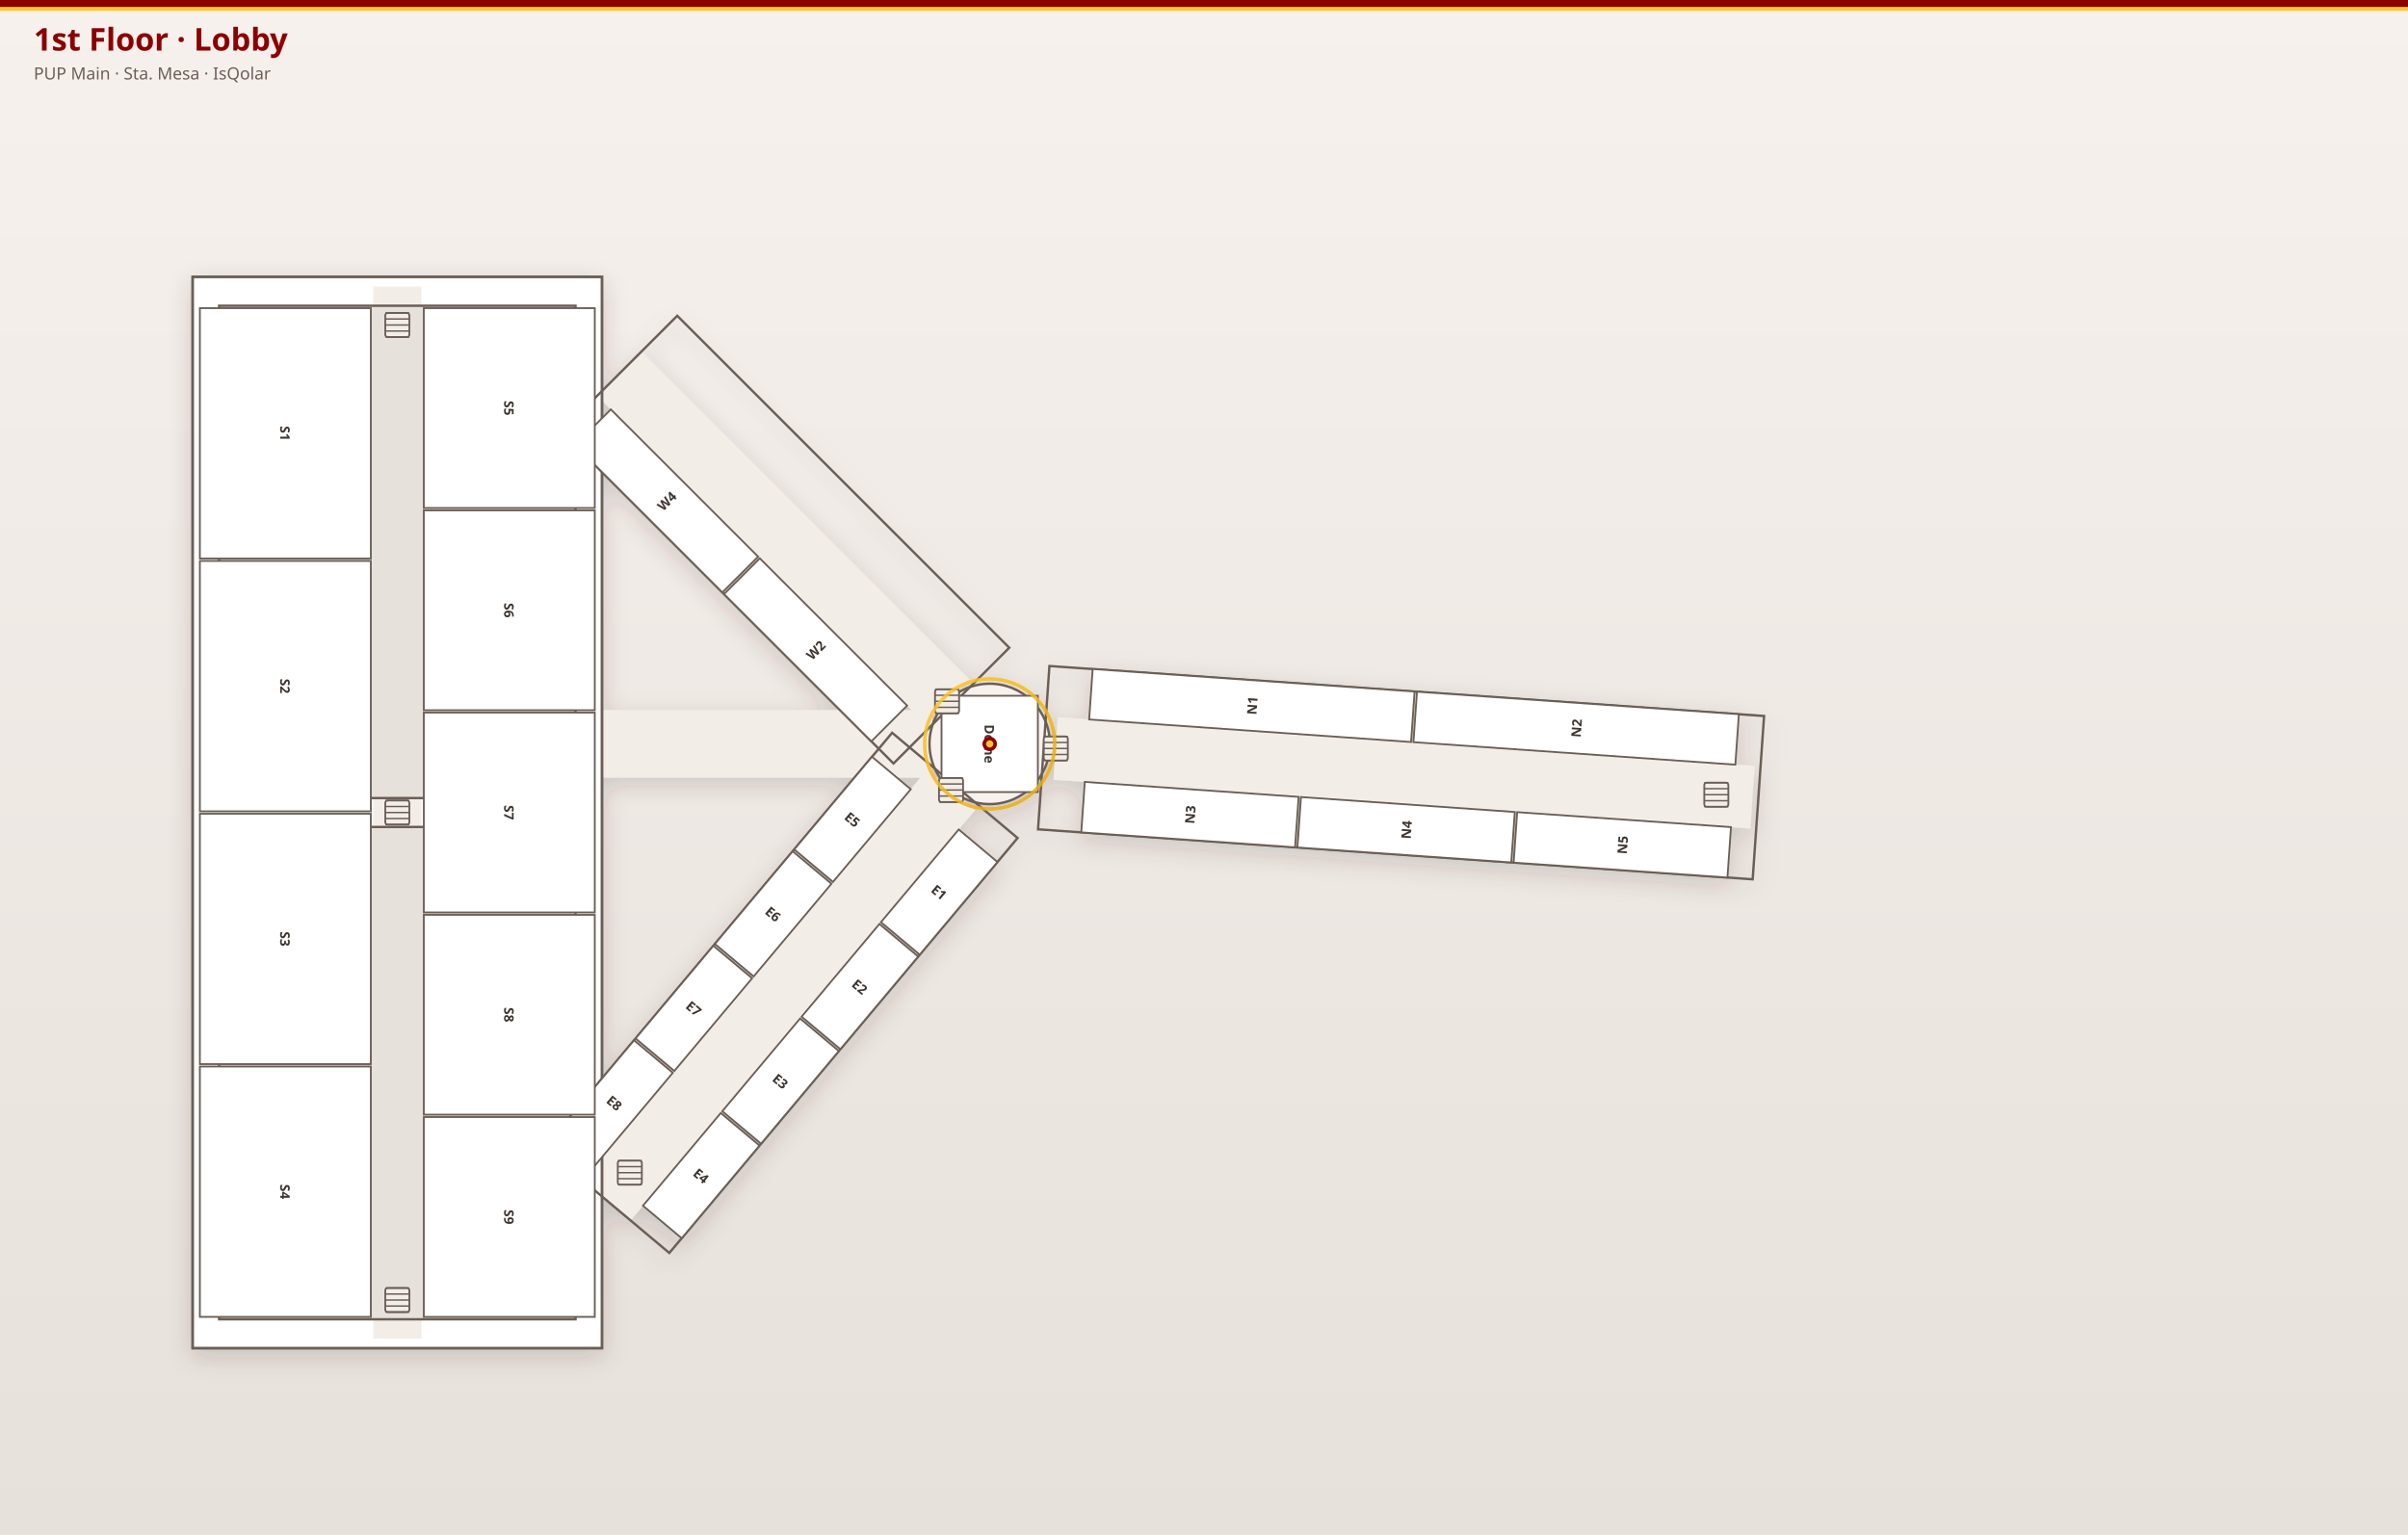
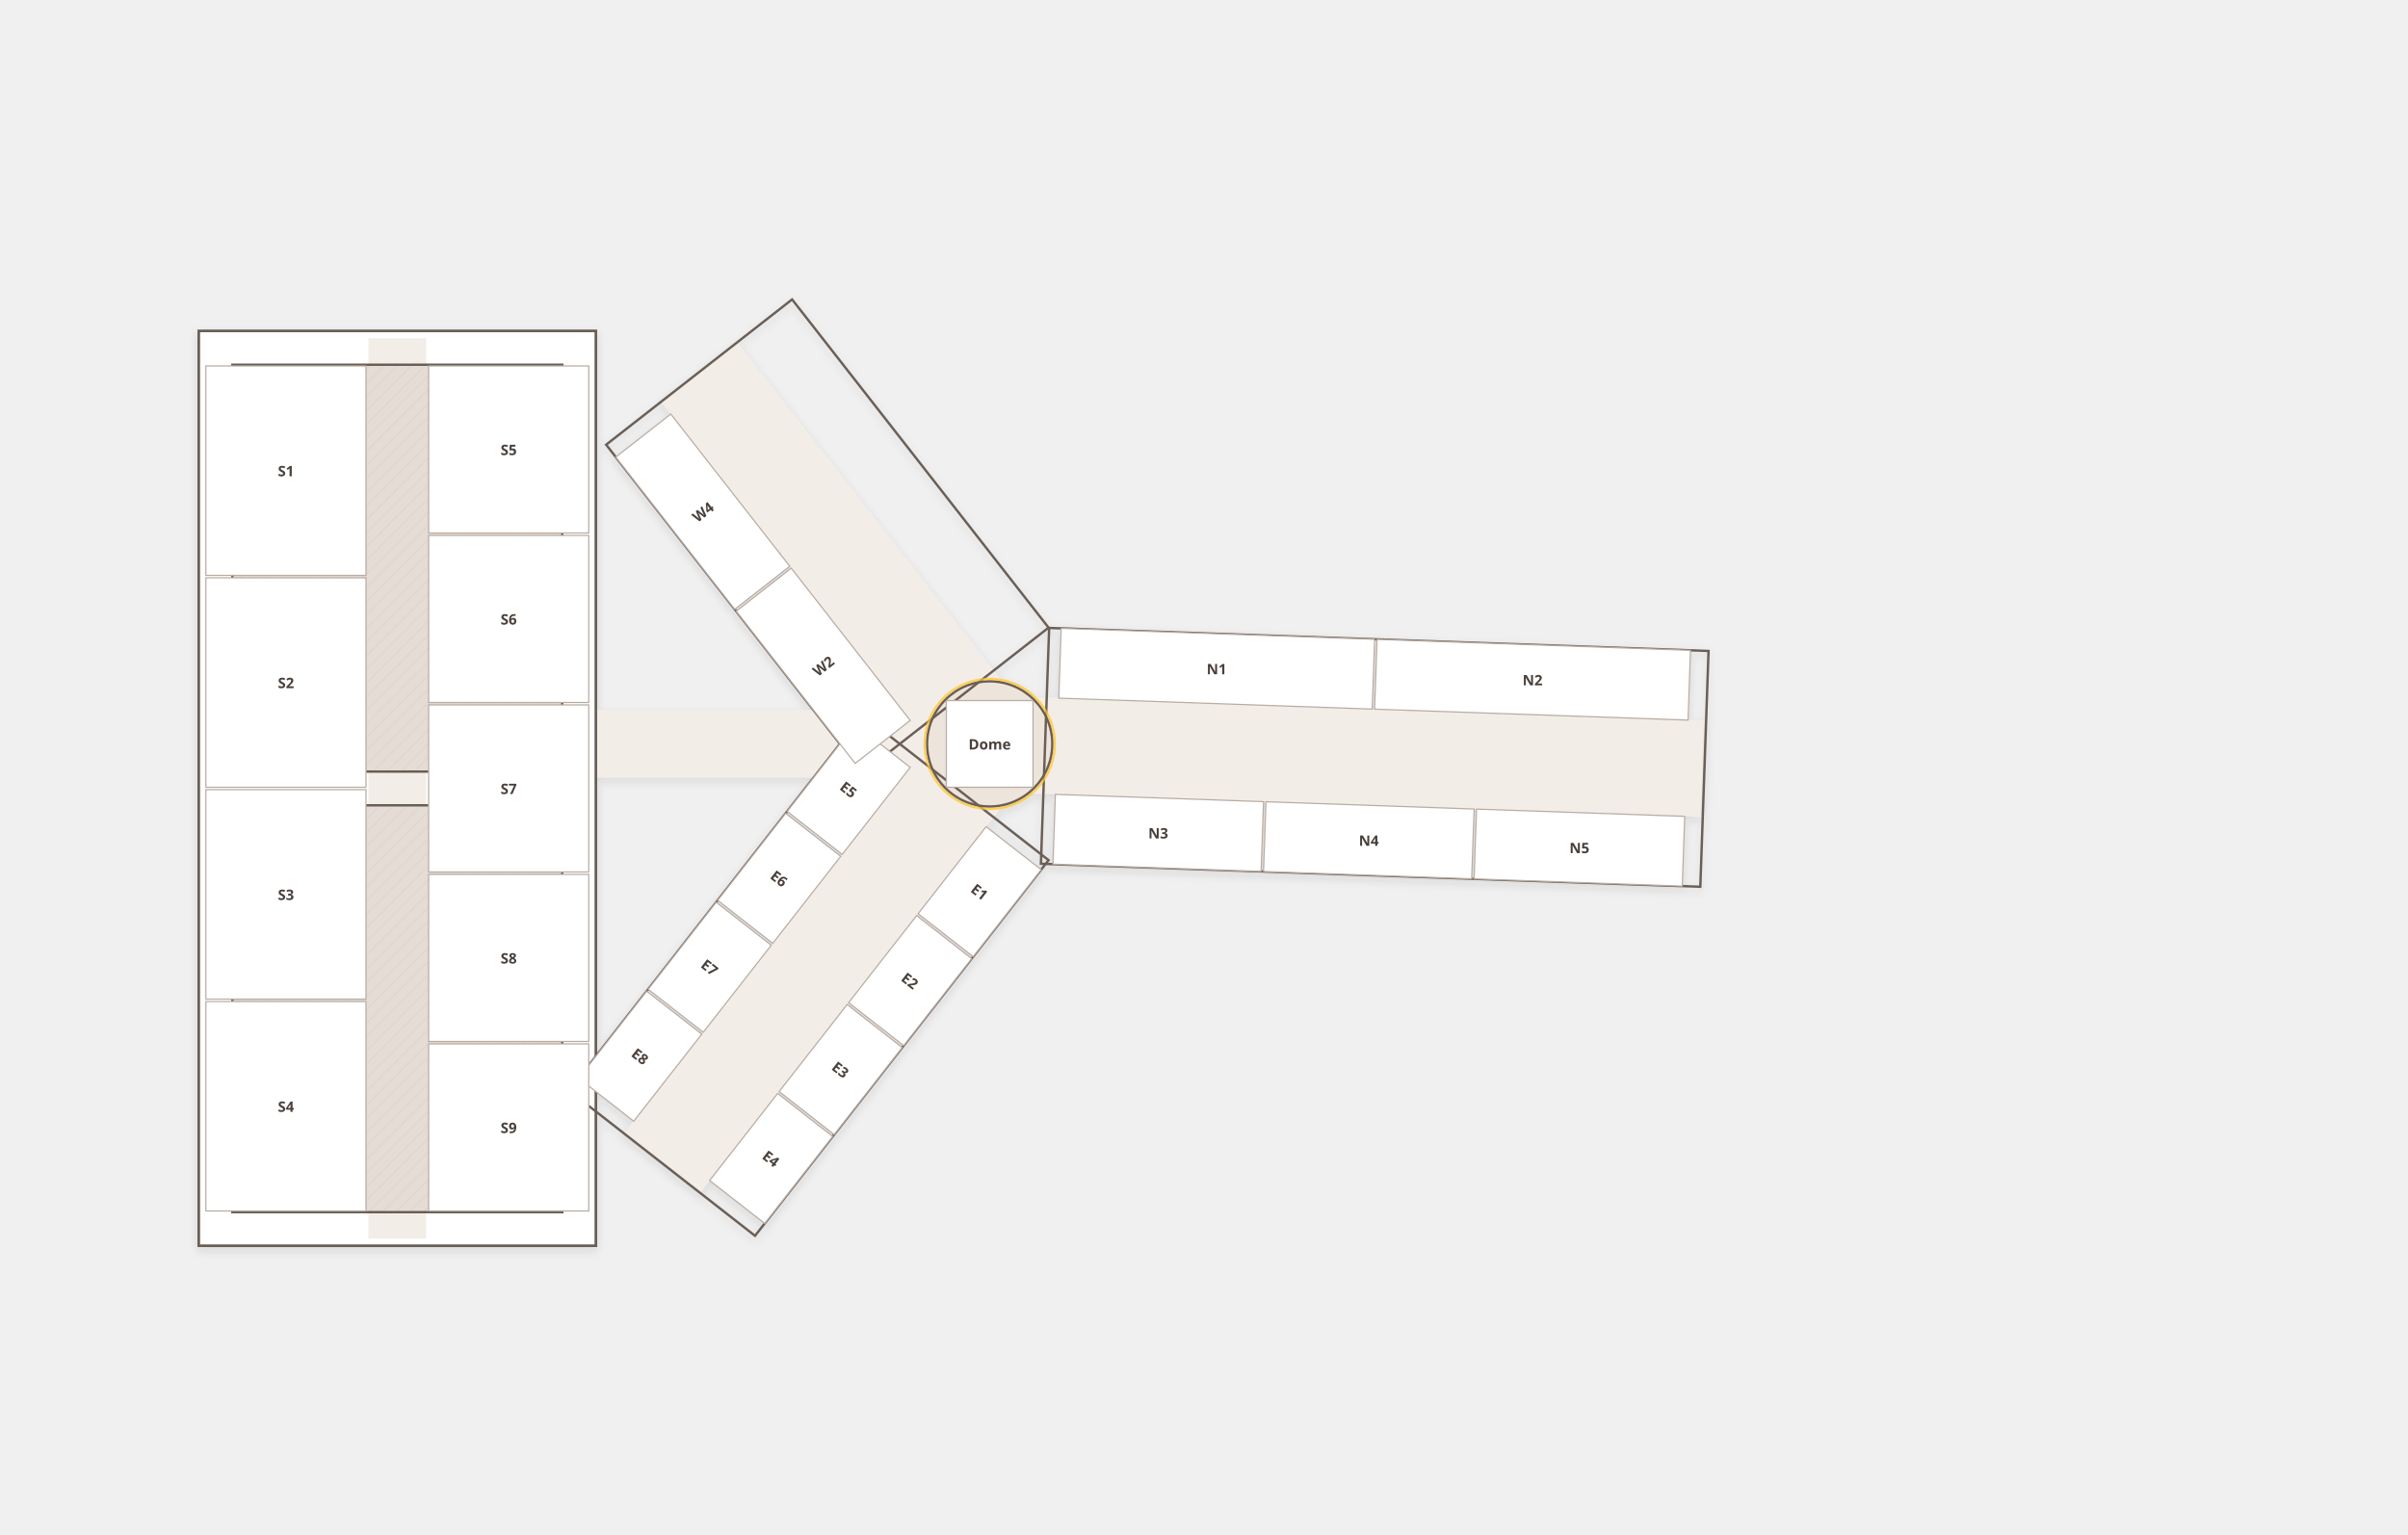
- <svg xmlns="http://www.w3.org/2000/svg" viewBox="0 0 2000 1275" width="2000" height="1275" data-floor="main-1f-lobby" data-poster="main-1f-lobby.jpg">
+ <svg xmlns="http://www.w3.org/2000/svg" viewBox="0 0 2000 1275" width="2000" height="1275" data-floor="main-1f-lobby">
  <defs>
-     <filter id="softShadow" x="-8%" y="-8%" width="116%" height="116%">
-       <feDropShadow dx="0" dy="6" stdDeviation="10" flood-color="#3D342F" flood-opacity="0.18" />
+     <pattern id="courtHatch" patternUnits="userSpaceOnUse" width="8" height="8" patternTransform="rotate(45)">
+       <rect width="8" height="8" fill="#E4DCD5" />
+       <line x1="0" y1="0" x2="0" y2="8" stroke="#6B5E57" stroke-width="1" stroke-opacity="0.08" />
+     </pattern>
+     <filter id="softShadow" x="-6%" y="-6%" width="112%" height="112%">
+       <feDropShadow dx="0" dy="3" stdDeviation="4" flood-color="#3D342F" flood-opacity="0.12" />
    </filter>
-     <linearGradient id="bgGrad" x1="0" y1="0" x2="0" y2="1">
-       <stop offset="0%" stop-color="#F7F1EE" />
-       <stop offset="100%" stop-color="#E7E1DB" />
-     </linearGradient>
-     <linearGradient id="goldRing" x1="0" y1="0" x2="1" y2="1">
-       <stop offset="0%" stop-color="#FFC72C" />
-       <stop offset="100%" stop-color="#E5A80E" />
-     </linearGradient>
  </defs>
-   <rect width="2000" height="1275" fill="url(#bgGrad)" />
-   <rect width="2000" height="6" fill="#8B0000" />
-   <rect y="6" width="2000" height="3" fill="#FFC72C" />
-   <text x="28" y="42" fill="#8B0000" font-family="system-ui,sans-serif" font-size="26" font-weight="800">1st Floor · Lobby</text>
-   <text x="28" y="66" fill="#6B5E57" font-family="system-ui,sans-serif" font-size="14">PUP Main · Sta. Mesa · IsQolar</text>
  <g class="plan" filter="url(#softShadow)">
-     <polygon fill="#F3EDE8" stroke="none" points="878.68,595.90 1457.27,636.36 1453.64,688.23 875.05,647.77" />
-     <polygon fill="#F3EDE8" stroke="none" points="809.78,673.01 523.74,1013.90 483.90,980.48 769.94,639.59" />
-     <polygon fill="#F3EDE8" stroke="none" points="768.26,601.03 496.02,328.79 532.79,292.02 805.03,564.26" />
-     <polygon fill="#F3EDE8" stroke="none" points="310.00,238.00 350.00,238.00 350.00,1112.00 310.00,1112.00" />
-     <polygon fill="#F3EDE8" stroke="none" points="500.00,590.00 774.00,590.00 774.00,646.00 500.00,646.00" />
-     <circle cx="822.0" cy="618.0" r="50" fill="#F7F1EE" stroke="#6B5E57" stroke-width="2.0" />
-     <polygon fill="#FFFFFF" stroke="#6B5E57" stroke-width="2.0" points="160.00,230.00 500.00,230.00 500.00,1120.00 160.00,1120.00" />
-     <polygon fill="#F3EDE8" stroke="none" points="310.00,238.00 350.00,238.00 350.00,1112.00 310.00,1112.00" />
-     <polygon fill="#E7E1DB" stroke="#6B5E57" stroke-width="2.0" points="182.00,254.00 478.00,254.00 478.00,663.00 182.00,663.00" />
-     <polygon fill="#E7E1DB" stroke="#6B5E57" stroke-width="2.0" points="182.00,687.00 478.00,687.00 478.00,1096.00 182.00,1096.00" />
-     <polygon fill="none" stroke="#6B5E57" stroke-width="2.0" points="871.63,553.30 1465.18,594.81 1455.70,730.48 862.15,688.97" />
-     <polygon fill="none" stroke="#6B5E57" stroke-width="2.0" points="845.17,696.18 555.91,1040.90 451.73,953.48 740.98,608.76" />
-     <polygon fill="none" stroke="#6B5E57" stroke-width="2.0" points="742.10,634.26 466.33,358.49 562.49,262.33 838.26,538.10" />
-     <polygon fill="none" stroke="#6B5E57" stroke-width="2.0" points="160.00,230.00 500.00,230.00 500.00,1120.00 160.00,1120.00" />
+     <polygon class="corridor" fill="#F3EDE8" stroke="none" points="823.40,578.02 1415.04,598.68 1412.24,678.64 820.60,657.98" />
+     <polygon class="corridor" fill="#F3EDE8" stroke="none" points="853.52,642.63 581.40,990.93 518.36,941.67 790.48,593.37" />
+     <polygon class="corridor" fill="#F3EDE8" stroke="none" points="790.48,642.63 549.14,333.73 612.18,284.47 853.52,593.37" />
+     <polygon class="corridor" fill="#F3EDE8" stroke="none" points="306.00,281.00 354.00,281.00 354.00,1029.00 306.00,1029.00" />
+     <polygon class="corridor" fill="#F3EDE8" stroke="none" points="493.00,590.00 772.00,590.00 772.00,646.00 493.00,646.00" />
+     <circle class="dome" cx="822.0" cy="618.0" r="52" fill="#EDE4DC" stroke="#6B5E57" stroke-width="2.0" />
+     <polygon fill="#FFFFFF" stroke="#6B5E57" stroke-width="2.0" points="165.00,275.00 495.00,275.00 495.00,1035.00 165.00,1035.00" />
+     <polygon class="corridor" fill="#F3EDE8" stroke="none" points="306.00,281.00 354.00,281.00 354.00,1029.00 306.00,1029.00" />
+     <polygon fill="url(#courtHatch)" stroke="#6B5E57" stroke-width="2.0" points="193.00,303.00 467.00,303.00 467.00,641.00 193.00,641.00" />
+     <polygon fill="url(#courtHatch)" stroke="#6B5E57" stroke-width="2.0" points="193.00,669.00 467.00,669.00 467.00,1007.00 193.00,1007.00" />
+     <polygon fill="none" stroke="#6B5E57" stroke-width="2.0" points="871.39,521.67 1419.06,540.79 1412.22,736.67 864.55,717.55" />
+     <polygon fill="none" stroke="#6B5E57" stroke-width="2.0" points="870.90,714.58 627.10,1026.64 472.65,905.97 716.45,593.91" />
+     <polygon fill="none" stroke="#6B5E57" stroke-width="2.0" points="716.45,642.09 503.44,369.43 657.89,248.76 870.90,521.42" />
+     <polygon fill="none" stroke="#6B5E57" stroke-width="2.0" points="165.00,275.00 495.00,275.00 495.00,1035.00 165.00,1035.00" />
    <g class="rooms">
-       <polygon class="room" data-room="main-1f-lobby-free-pup-office-e1" fill="#FFFFFF" stroke="#6B5E57" stroke-width="1.5" points="828.45,716.10 763.85,793.09 731.68,766.09 796.28,689.10" />
-       <polygon class="room" data-room="main-1f-lobby-hrd-records-office-e2" fill="#FFFFFF" stroke="#6B5E57" stroke-width="1.5" points="762.57,794.62 697.97,871.61 665.79,844.61 730.39,767.62" />
-       <polygon class="room" data-room="main-1f-lobby-department-of-military-science-and-tactics-office-e3" fill="#FFFFFF" stroke="#6B5E57" stroke-width="1.5" points="696.68,873.14 632.08,950.13 599.91,923.13 664.51,846.14" />
-       <polygon class="room" data-room="main-1f-lobby-corps-of-cadets-headquarters-e4" fill="#FFFFFF" stroke="#6B5E57" stroke-width="1.5" points="630.80,951.66 566.20,1028.64 534.02,1001.65 598.62,924.66" />
-       <polygon class="room" data-room="main-1f-lobby-medical-clinic-services-e5" fill="#FFFFFF" stroke="#6B5E57" stroke-width="1.5" points="756.44,655.68 691.84,732.66 659.67,705.67 724.27,628.68" />
-       <polygon class="room" data-room="main-1f-lobby-dental-clinic-services-e6" fill="#FFFFFF" stroke="#6B5E57" stroke-width="1.5" points="690.56,734.20 625.96,811.18 593.79,784.19 658.39,707.20" />
-       <polygon class="room" data-room="main-1f-lobby-office-of-the-director-medical-health-services-e7" fill="#FFFFFF" stroke="#6B5E57" stroke-width="1.5" points="624.67,812.72 560.07,889.70 527.90,862.71 592.50,785.72" />
-       <polygon class="room" data-room="main-1f-lobby-office-of-the-director-public-affairs-office-e8" fill="#FFFFFF" stroke="#6B5E57" stroke-width="1.5" points="558.79,891.24 494.19,968.22 462.01,941.23 526.61,864.24" />
-       <polygon class="room" data-room="main-1f-lobby-procurement-office-n1" fill="#FFFFFF" stroke="#6B5E57" stroke-width="1.5" points="907.55,555.82 1174.89,574.51 1171.96,616.41 904.62,597.71" />
-       <polygon class="room" data-room="main-1f-lobby-central-records-office-n2" fill="#FFFFFF" stroke="#6B5E57" stroke-width="1.5" points="1176.89,574.65 1444.24,593.34 1441.31,635.24 1173.96,616.55" />
-       <polygon class="room" data-room="main-1f-lobby-commission-on-audit-office-n3" fill="#FFFFFF" stroke="#6B5E57" stroke-width="1.5" points="900.99,649.59 1078.56,662.00 1075.63,703.90 898.06,691.48" />
-       <polygon class="room" data-room="main-1f-lobby-campus-ministry-office-n4" fill="#FFFFFF" stroke="#6B5E57" stroke-width="1.5" points="1080.55,662.14 1258.12,674.56 1255.19,716.46 1077.62,704.04" />
-       <polygon class="room" data-room="main-1f-lobby-security-office-n5" fill="#FFFFFF" stroke="#6B5E57" stroke-width="1.5" points="1260.11,674.70 1437.68,687.12 1434.75,729.01 1257.18,716.60" />
-       <polygon class="room" data-room="main-1f-lobby-admission-and-registration-office-w2" fill="#FFFFFF" stroke="#6B5E57" stroke-width="1.5" points="723.71,615.88 601.38,493.55 631.08,463.85 753.41,586.18" />
-       <polygon class="room" data-room="main-1f-lobby-office-for-scholarship-and-financial-assistance-w4" fill="#FFFFFF" stroke="#6B5E57" stroke-width="1.5" points="599.97,492.13 477.64,369.81 507.34,340.11 629.67,462.44" />
-       <polygon class="room" data-room="main-1f-lobby-office-of-the-university-registrar-s1" fill="#FFFFFF" stroke="#6B5E57" stroke-width="1.5" points="166.00,256.00 308.00,256.00 308.00,464.00 166.00,464.00" />
-       <polygon class="room" data-room="main-1f-lobby-students-records-office-s2" fill="#FFFFFF" stroke="#6B5E57" stroke-width="1.5" points="166.00,466.00 308.00,466.00 308.00,674.00 166.00,674.00" />
-       <polygon class="room" data-room="main-1f-lobby-human-resource-management-division-s3" fill="#FFFFFF" stroke="#6B5E57" stroke-width="1.5" points="166.00,676.00 308.00,676.00 308.00,884.00 166.00,884.00" />
-       <polygon class="room" data-room="main-1f-lobby-budget-services-s4" fill="#FFFFFF" stroke="#6B5E57" stroke-width="1.5" points="166.00,886.00 308.00,886.00 308.00,1094.00 166.00,1094.00" />
-       <polygon class="room" data-room="main-1f-lobby-property-extension-office-s5" fill="#FFFFFF" stroke="#6B5E57" stroke-width="1.5" points="352.00,256.00 494.00,256.00 494.00,422.00 352.00,422.00" />
-       <polygon class="room" data-room="main-1f-lobby-cashier-s6" fill="#FFFFFF" stroke="#6B5E57" stroke-width="1.5" points="352.00,424.00 494.00,424.00 494.00,590.00 352.00,590.00" />
-       <polygon class="room" data-room="main-1f-lobby-accounting-office-s7" fill="#FFFFFF" stroke="#6B5E57" stroke-width="1.5" points="352.00,592.00 494.00,592.00 494.00,758.00 352.00,758.00" />
-       <polygon class="room" data-room="main-1f-lobby-accounting-division-students-services-section-s8" fill="#FFFFFF" stroke="#6B5E57" stroke-width="1.5" points="352.00,760.00 494.00,760.00 494.00,926.00 352.00,926.00" />
-       <polygon class="room" data-room="main-1f-lobby-payroll-section-s9" fill="#FFFFFF" stroke="#6B5E57" stroke-width="1.5" points="352.00,928.00 494.00,928.00 494.00,1094.00 352.00,1094.00" />
-       <polygon class="room" data-room="main-1f-lobby-university-consumers-cooperative-dome" fill="#FFFFFF" stroke="#6B5E57" stroke-width="1.5" points="782.00,578.00 862.00,578.00 862.00,658.00 782.00,658.00" />
+       <polygon class="room" data-room="main-1f-lobby-free-pup-office-e1" fill="#FFFFFF" stroke="#B8ACA3" stroke-width="1.0" stroke-linejoin="miter" points="864.75,722.46 808.26,794.76 762.56,759.06 819.04,686.76" />
+       <polygon class="room" data-room="main-1f-lobby-hrd-records-office-e2" fill="#FFFFFF" stroke="#B8ACA3" stroke-width="1.0" stroke-linejoin="miter" points="807.03,796.34 750.54,868.64 704.84,832.93 761.33,760.63" />
+       <polygon class="room" data-room="main-1f-lobby-department-of-military-science-and-tactics-office-e3" fill="#FFFFFF" stroke="#B8ACA3" stroke-width="1.0" stroke-linejoin="miter" points="749.31,870.22 692.82,942.52 647.12,906.81 703.61,834.51" />
+       <polygon class="room" data-room="main-1f-lobby-corps-of-cadets-headquarters-e4" fill="#FFFFFF" stroke="#B8ACA3" stroke-width="1.0" stroke-linejoin="miter" points="691.59,944.09 635.11,1016.39 589.40,980.68 645.89,908.38" />
+       <polygon class="room" data-room="main-1f-lobby-medical-clinic-services-e5" fill="#FFFFFF" stroke="#B8ACA3" stroke-width="1.0" stroke-linejoin="miter" points="756.00,637.50 699.52,709.80 653.81,674.09 710.30,601.79" />
+       <polygon class="room" data-room="main-1f-lobby-dental-clinic-services-e6" fill="#FFFFFF" stroke="#B8ACA3" stroke-width="1.0" stroke-linejoin="miter" points="698.28,711.38 641.80,783.68 596.09,747.97 652.58,675.67" />
+       <polygon class="room" data-room="main-1f-lobby-office-of-the-director-medical-health-services-e7" fill="#FFFFFF" stroke="#B8ACA3" stroke-width="1.0" stroke-linejoin="miter" points="640.57,785.25 584.08,857.55 538.37,821.85 594.86,749.55" />
+       <polygon class="room" data-room="main-1f-lobby-office-of-the-director-public-affairs-office-e8" fill="#FFFFFF" stroke="#B8ACA3" stroke-width="1.0" stroke-linejoin="miter" points="582.85,859.13 526.36,931.43 480.66,895.72 537.14,823.42" />
+       <polygon class="room" data-room="main-1f-lobby-procurement-office-n1" fill="#FFFFFF" stroke="#B8ACA3" stroke-width="1.0" stroke-linejoin="miter" points="881.39,522.01 1141.73,531.11 1139.70,589.07 879.36,579.98" />
+       <polygon class="room" data-room="main-1f-lobby-central-records-office-n2" fill="#FFFFFF" stroke="#B8ACA3" stroke-width="1.0" stroke-linejoin="miter" points="1143.73,531.18 1404.07,540.27 1402.04,598.23 1141.70,589.14" />
+       <polygon class="room" data-room="main-1f-lobby-commission-on-audit-office-n3" fill="#FFFFFF" stroke="#B8ACA3" stroke-width="1.0" stroke-linejoin="miter" points="876.57,659.93 1049.46,665.97 1047.44,723.93 874.55,717.89" />
+       <polygon class="room" data-room="main-1f-lobby-campus-ministry-office-n4" fill="#FFFFFF" stroke="#B8ACA3" stroke-width="1.0" stroke-linejoin="miter" points="1051.46,666.04 1224.36,672.08 1222.33,730.04 1049.44,724.00" />
+       <polygon class="room" data-room="main-1f-lobby-security-office-n5" fill="#FFFFFF" stroke="#B8ACA3" stroke-width="1.0" stroke-linejoin="miter" points="1226.36,672.14 1399.25,678.18 1397.23,736.15 1224.33,730.11" />
+       <polygon class="room" data-room="main-1f-lobby-admission-and-registration-office-w2" fill="#FFFFFF" stroke="#B8ACA3" stroke-width="1.0" stroke-linejoin="miter" points="710.30,634.21 611.48,507.73 657.19,472.02 756.00,598.50" />
+       <polygon class="room" data-room="main-1f-lobby-office-for-scholarship-and-financial-assistance-w4" fill="#FFFFFF" stroke="#B8ACA3" stroke-width="1.0" stroke-linejoin="miter" points="610.25,506.15 511.44,379.68 557.14,343.97 655.96,470.45" />
+       <polygon class="room" data-room="main-1f-lobby-office-of-the-university-registrar-s1" fill="#FFFFFF" stroke="#B8ACA3" stroke-width="1.0" stroke-linejoin="miter" points="171.00,304.00 304.00,304.00 304.00,478.00 171.00,478.00" />
+       <polygon class="room" data-room="main-1f-lobby-students-records-office-s2" fill="#FFFFFF" stroke="#B8ACA3" stroke-width="1.0" stroke-linejoin="miter" points="171.00,480.00 304.00,480.00 304.00,654.00 171.00,654.00" />
+       <polygon class="room" data-room="main-1f-lobby-human-resource-management-division-s3" fill="#FFFFFF" stroke="#B8ACA3" stroke-width="1.0" stroke-linejoin="miter" points="171.00,656.00 304.00,656.00 304.00,830.00 171.00,830.00" />
+       <polygon class="room" data-room="main-1f-lobby-budget-services-s4" fill="#FFFFFF" stroke="#B8ACA3" stroke-width="1.0" stroke-linejoin="miter" points="171.00,832.00 304.00,832.00 304.00,1006.00 171.00,1006.00" />
+       <polygon class="room" data-room="main-1f-lobby-property-extension-office-s5" fill="#FFFFFF" stroke="#B8ACA3" stroke-width="1.0" stroke-linejoin="miter" points="356.00,304.00 489.00,304.00 489.00,442.80 356.00,442.80" />
+       <polygon class="room" data-room="main-1f-lobby-cashier-s6" fill="#FFFFFF" stroke="#B8ACA3" stroke-width="1.0" stroke-linejoin="miter" points="356.00,444.80 489.00,444.80 489.00,583.60 356.00,583.60" />
+       <polygon class="room" data-room="main-1f-lobby-accounting-office-s7" fill="#FFFFFF" stroke="#B8ACA3" stroke-width="1.0" stroke-linejoin="miter" points="356.00,585.60 489.00,585.60 489.00,724.40 356.00,724.40" />
+       <polygon class="room" data-room="main-1f-lobby-accounting-division-students-services-section-s8" fill="#FFFFFF" stroke="#B8ACA3" stroke-width="1.0" stroke-linejoin="miter" points="356.00,726.40 489.00,726.40 489.00,865.20 356.00,865.20" />
+       <polygon class="room" data-room="main-1f-lobby-payroll-section-s9" fill="#FFFFFF" stroke="#B8ACA3" stroke-width="1.0" stroke-linejoin="miter" points="356.00,867.20 489.00,867.20 489.00,1006.00 356.00,1006.00" />
+       <polygon class="room" data-room="main-1f-lobby-university-consumers-cooperative-dome" fill="#FFFFFF" stroke="#B8ACA3" stroke-width="1.0" stroke-linejoin="miter" points="786.00,582.00 858.00,582.00 858.00,654.00 786.00,654.00" />
    </g>
    <g class="room-nums">
-       <text x="780.1" y="741.1" transform="rotate(40.0 780.1 741.1)" fill="#3D342F" font-family="system-ui,sans-serif" font-size="11" font-weight="600" text-anchor="middle" dominant-baseline="central">E1</text>
-       <text x="714.2" y="819.6" transform="rotate(40.0 714.2 819.6)" fill="#3D342F" font-family="system-ui,sans-serif" font-size="11" font-weight="600" text-anchor="middle" dominant-baseline="central">E2</text>
-       <text x="648.3" y="898.1" transform="rotate(40.0 648.3 898.1)" fill="#3D342F" font-family="system-ui,sans-serif" font-size="11" font-weight="600" text-anchor="middle" dominant-baseline="central">E3</text>
-       <text x="582.4" y="976.7" transform="rotate(40.0 582.4 976.7)" fill="#3D342F" font-family="system-ui,sans-serif" font-size="11" font-weight="600" text-anchor="middle" dominant-baseline="central">E4</text>
-       <text x="708.1" y="680.7" transform="rotate(40.0 708.1 680.7)" fill="#3D342F" font-family="system-ui,sans-serif" font-size="11" font-weight="600" text-anchor="middle" dominant-baseline="central">E5</text>
-       <text x="642.2" y="759.2" transform="rotate(40.0 642.2 759.2)" fill="#3D342F" font-family="system-ui,sans-serif" font-size="11" font-weight="600" text-anchor="middle" dominant-baseline="central">E6</text>
-       <text x="576.3" y="837.7" transform="rotate(40.0 576.3 837.7)" fill="#3D342F" font-family="system-ui,sans-serif" font-size="11" font-weight="600" text-anchor="middle" dominant-baseline="central">E7</text>
-       <text x="510.4" y="916.2" transform="rotate(40.0 510.4 916.2)" fill="#3D342F" font-family="system-ui,sans-serif" font-size="11" font-weight="600" text-anchor="middle" dominant-baseline="central">E8</text>
-       <text x="1039.8" y="586.1" transform="rotate(-86.0 1039.8 586.1)" fill="#3D342F" font-family="system-ui,sans-serif" font-size="11" font-weight="600" text-anchor="middle" dominant-baseline="central">N1</text>
-       <text x="1309.1" y="604.9" transform="rotate(-86.0 1309.1 604.9)" fill="#3D342F" font-family="system-ui,sans-serif" font-size="11" font-weight="600" text-anchor="middle" dominant-baseline="central">N2</text>
-       <text x="988.3" y="676.7" transform="rotate(-86.0 988.3 676.7)" fill="#3D342F" font-family="system-ui,sans-serif" font-size="11" font-weight="600" text-anchor="middle" dominant-baseline="central">N3</text>
-       <text x="1167.9" y="689.3" transform="rotate(-86.0 1167.9 689.3)" fill="#3D342F" font-family="system-ui,sans-serif" font-size="11" font-weight="600" text-anchor="middle" dominant-baseline="central">N4</text>
-       <text x="1347.4" y="701.9" transform="rotate(-86.0 1347.4 701.9)" fill="#3D342F" font-family="system-ui,sans-serif" font-size="11" font-weight="600" text-anchor="middle" dominant-baseline="central">N5</text>
-       <text x="677.4" y="539.9" transform="rotate(-45.0 677.4 539.9)" fill="#3D342F" font-family="system-ui,sans-serif" font-size="11" font-weight="600" text-anchor="middle" dominant-baseline="central">W2</text>
-       <text x="553.7" y="416.1" transform="rotate(-45.0 553.7 416.1)" fill="#3D342F" font-family="system-ui,sans-serif" font-size="11" font-weight="600" text-anchor="middle" dominant-baseline="central">W4</text>
-       <text x="237.0" y="360.0" transform="rotate(90.0 237.0 360.0)" fill="#3D342F" font-family="system-ui,sans-serif" font-size="11" font-weight="600" text-anchor="middle" dominant-baseline="central">S1</text>
-       <text x="237.0" y="570.0" transform="rotate(90.0 237.0 570.0)" fill="#3D342F" font-family="system-ui,sans-serif" font-size="11" font-weight="600" text-anchor="middle" dominant-baseline="central">S2</text>
-       <text x="237.0" y="780.0" transform="rotate(90.0 237.0 780.0)" fill="#3D342F" font-family="system-ui,sans-serif" font-size="11" font-weight="600" text-anchor="middle" dominant-baseline="central">S3</text>
-       <text x="237.0" y="990.0" transform="rotate(90.0 237.0 990.0)" fill="#3D342F" font-family="system-ui,sans-serif" font-size="11" font-weight="600" text-anchor="middle" dominant-baseline="central">S4</text>
-       <text x="423.0" y="339.0" transform="rotate(90.0 423.0 339.0)" fill="#3D342F" font-family="system-ui,sans-serif" font-size="11" font-weight="600" text-anchor="middle" dominant-baseline="central">S5</text>
-       <text x="423.0" y="507.0" transform="rotate(90.0 423.0 507.0)" fill="#3D342F" font-family="system-ui,sans-serif" font-size="11" font-weight="600" text-anchor="middle" dominant-baseline="central">S6</text>
-       <text x="423.0" y="675.0" transform="rotate(90.0 423.0 675.0)" fill="#3D342F" font-family="system-ui,sans-serif" font-size="11" font-weight="600" text-anchor="middle" dominant-baseline="central">S7</text>
-       <text x="423.0" y="843.0" transform="rotate(90.0 423.0 843.0)" fill="#3D342F" font-family="system-ui,sans-serif" font-size="11" font-weight="600" text-anchor="middle" dominant-baseline="central">S8</text>
-       <text x="423.0" y="1011.0" transform="rotate(90.0 423.0 1011.0)" fill="#3D342F" font-family="system-ui,sans-serif" font-size="11" font-weight="600" text-anchor="middle" dominant-baseline="central">S9</text>
-       <text x="822.0" y="618.0" transform="rotate(90.0 822.0 618.0)" fill="#3D342F" font-family="system-ui,sans-serif" font-size="11" font-weight="600" text-anchor="middle" dominant-baseline="central">Dome</text>
+       <text x="813.7" y="740.8" transform="rotate(38.0 813.7 740.8)" fill="#4A403A" font-family="system-ui,sans-serif" font-size="12" font-weight="600" text-anchor="middle" dominant-baseline="central">E1</text>
+       <text x="755.9" y="814.6" transform="rotate(38.0 755.9 814.6)" fill="#4A403A" font-family="system-ui,sans-serif" font-size="12" font-weight="600" text-anchor="middle" dominant-baseline="central">E2</text>
+       <text x="698.2" y="888.5" transform="rotate(38.0 698.2 888.5)" fill="#4A403A" font-family="system-ui,sans-serif" font-size="12" font-weight="600" text-anchor="middle" dominant-baseline="central">E3</text>
+       <text x="640.5" y="962.4" transform="rotate(38.0 640.5 962.4)" fill="#4A403A" font-family="system-ui,sans-serif" font-size="12" font-weight="600" text-anchor="middle" dominant-baseline="central">E4</text>
+       <text x="704.9" y="655.8" transform="rotate(38.0 704.9 655.8)" fill="#4A403A" font-family="system-ui,sans-serif" font-size="12" font-weight="600" text-anchor="middle" dominant-baseline="central">E5</text>
+       <text x="647.2" y="729.7" transform="rotate(38.0 647.2 729.7)" fill="#4A403A" font-family="system-ui,sans-serif" font-size="12" font-weight="600" text-anchor="middle" dominant-baseline="central">E6</text>
+       <text x="589.5" y="803.5" transform="rotate(38.0 589.5 803.5)" fill="#4A403A" font-family="system-ui,sans-serif" font-size="12" font-weight="600" text-anchor="middle" dominant-baseline="central">E7</text>
+       <text x="531.8" y="877.4" transform="rotate(38.0 531.8 877.4)" fill="#4A403A" font-family="system-ui,sans-serif" font-size="12" font-weight="600" text-anchor="middle" dominant-baseline="central">E8</text>
+       <text x="1010.5" y="555.5" transform="rotate(0.0 1010.5 555.5)" fill="#4A403A" font-family="system-ui,sans-serif" font-size="12" font-weight="600" text-anchor="middle" dominant-baseline="central">N1</text>
+       <text x="1272.9" y="564.7" transform="rotate(0.0 1272.9 564.7)" fill="#4A403A" font-family="system-ui,sans-serif" font-size="12" font-weight="600" text-anchor="middle" dominant-baseline="central">N2</text>
+       <text x="962.0" y="691.9" transform="rotate(0.0 962.0 691.9)" fill="#4A403A" font-family="system-ui,sans-serif" font-size="12" font-weight="600" text-anchor="middle" dominant-baseline="central">N3</text>
+       <text x="1136.9" y="698.0" transform="rotate(0.0 1136.9 698.0)" fill="#4A403A" font-family="system-ui,sans-serif" font-size="12" font-weight="600" text-anchor="middle" dominant-baseline="central">N4</text>
+       <text x="1311.8" y="704.1" transform="rotate(0.0 1311.8 704.1)" fill="#4A403A" font-family="system-ui,sans-serif" font-size="12" font-weight="600" text-anchor="middle" dominant-baseline="central">N5</text>
+       <text x="683.7" y="553.1" transform="rotate(-38.0 683.7 553.1)" fill="#4A403A" font-family="system-ui,sans-serif" font-size="12" font-weight="600" text-anchor="middle" dominant-baseline="central">W2</text>
+       <text x="583.7" y="425.1" transform="rotate(-38.0 583.7 425.1)" fill="#4A403A" font-family="system-ui,sans-serif" font-size="12" font-weight="600" text-anchor="middle" dominant-baseline="central">W4</text>
+       <text x="237.5" y="391.0" transform="rotate(0.0 237.5 391.0)" fill="#4A403A" font-family="system-ui,sans-serif" font-size="12" font-weight="600" text-anchor="middle" dominant-baseline="central">S1</text>
+       <text x="237.5" y="567.0" transform="rotate(0.0 237.5 567.0)" fill="#4A403A" font-family="system-ui,sans-serif" font-size="12" font-weight="600" text-anchor="middle" dominant-baseline="central">S2</text>
+       <text x="237.5" y="743.0" transform="rotate(0.0 237.5 743.0)" fill="#4A403A" font-family="system-ui,sans-serif" font-size="12" font-weight="600" text-anchor="middle" dominant-baseline="central">S3</text>
+       <text x="237.5" y="919.0" transform="rotate(0.0 237.5 919.0)" fill="#4A403A" font-family="system-ui,sans-serif" font-size="12" font-weight="600" text-anchor="middle" dominant-baseline="central">S4</text>
+       <text x="422.5" y="373.4" transform="rotate(0.0 422.5 373.4)" fill="#4A403A" font-family="system-ui,sans-serif" font-size="12" font-weight="600" text-anchor="middle" dominant-baseline="central">S5</text>
+       <text x="422.5" y="514.2" transform="rotate(0.0 422.5 514.2)" fill="#4A403A" font-family="system-ui,sans-serif" font-size="12" font-weight="600" text-anchor="middle" dominant-baseline="central">S6</text>
+       <text x="422.5" y="655.0" transform="rotate(0.0 422.5 655.0)" fill="#4A403A" font-family="system-ui,sans-serif" font-size="12" font-weight="600" text-anchor="middle" dominant-baseline="central">S7</text>
+       <text x="422.5" y="795.8" transform="rotate(0.0 422.5 795.8)" fill="#4A403A" font-family="system-ui,sans-serif" font-size="12" font-weight="600" text-anchor="middle" dominant-baseline="central">S8</text>
+       <text x="422.5" y="936.6" transform="rotate(0.0 422.5 936.6)" fill="#4A403A" font-family="system-ui,sans-serif" font-size="12" font-weight="600" text-anchor="middle" dominant-baseline="central">S9</text>
+       <text x="822.0" y="618.0" transform="rotate(0.0 822.0 618.0)" fill="#4A403A" font-family="system-ui,sans-serif" font-size="12" font-weight="600" text-anchor="middle" dominant-baseline="central">Dome</text>
    </g>
-     <g class="stairs">
-       <g data-stair="stair-east-dome">
-         <rect x="779.9" y="646.3" width="20" height="20" rx="2" fill="#F3EDE8" stroke="#6B5E57" stroke-width="1.5" />
-         <line x1="779.9" y1="646.3" x2="799.9" y2="646.3" stroke="#6B5E57" stroke-width="1.2" />
-         <line x1="779.9" y1="651.3" x2="799.9" y2="651.3" stroke="#6B5E57" stroke-width="1.2" />
-         <line x1="779.9" y1="656.3" x2="799.9" y2="656.3" stroke="#6B5E57" stroke-width="1.2" />
-         <line x1="779.9" y1="661.3" x2="799.9" y2="661.3" stroke="#6B5E57" stroke-width="1.2" />
-         <line x1="779.9" y1="666.3" x2="799.9" y2="666.3" stroke="#6B5E57" stroke-width="1.2" />
-       </g>
-       <g data-stair="stair-east-end">
-         <rect x="513.1" y="964.2" width="20" height="20" rx="2" fill="#F3EDE8" stroke="#6B5E57" stroke-width="1.5" />
-         <line x1="513.1" y1="964.2" x2="533.1" y2="964.2" stroke="#6B5E57" stroke-width="1.2" />
-         <line x1="513.1" y1="969.2" x2="533.1" y2="969.2" stroke="#6B5E57" stroke-width="1.2" />
-         <line x1="513.1" y1="974.2" x2="533.1" y2="974.2" stroke="#6B5E57" stroke-width="1.2" />
-         <line x1="513.1" y1="979.2" x2="533.1" y2="979.2" stroke="#6B5E57" stroke-width="1.2" />
-         <line x1="513.1" y1="984.2" x2="533.1" y2="984.2" stroke="#6B5E57" stroke-width="1.2" />
-       </g>
-       <g data-stair="stair-north-dome">
-         <rect x="866.9" y="611.8" width="20" height="20" rx="2" fill="#F3EDE8" stroke="#6B5E57" stroke-width="1.5" />
-         <line x1="866.9" y1="611.8" x2="886.9" y2="611.8" stroke="#6B5E57" stroke-width="1.2" />
-         <line x1="866.9" y1="616.8" x2="886.9" y2="616.8" stroke="#6B5E57" stroke-width="1.2" />
-         <line x1="866.9" y1="621.8" x2="886.9" y2="621.8" stroke="#6B5E57" stroke-width="1.2" />
-         <line x1="866.9" y1="626.8" x2="886.9" y2="626.8" stroke="#6B5E57" stroke-width="1.2" />
-         <line x1="866.9" y1="631.8" x2="886.9" y2="631.8" stroke="#6B5E57" stroke-width="1.2" />
-       </g>
-       <g data-stair="stair-north-end">
-         <rect x="1415.5" y="650.2" width="20" height="20" rx="2" fill="#F3EDE8" stroke="#6B5E57" stroke-width="1.5" />
-         <line x1="1415.5" y1="650.2" x2="1435.5" y2="650.2" stroke="#6B5E57" stroke-width="1.2" />
-         <line x1="1415.5" y1="655.2" x2="1435.5" y2="655.2" stroke="#6B5E57" stroke-width="1.2" />
-         <line x1="1415.5" y1="660.2" x2="1435.5" y2="660.2" stroke="#6B5E57" stroke-width="1.2" />
-         <line x1="1415.5" y1="665.2" x2="1435.5" y2="665.2" stroke="#6B5E57" stroke-width="1.2" />
-         <line x1="1415.5" y1="670.2" x2="1435.5" y2="670.2" stroke="#6B5E57" stroke-width="1.2" />
-       </g>
-       <g data-stair="stair-west-dome">
-         <rect x="776.6" y="572.6" width="20" height="20" rx="2" fill="#F3EDE8" stroke="#6B5E57" stroke-width="1.5" />
-         <line x1="776.6" y1="572.6" x2="796.6" y2="572.6" stroke="#6B5E57" stroke-width="1.2" />
-         <line x1="776.6" y1="577.6" x2="796.6" y2="577.6" stroke="#6B5E57" stroke-width="1.2" />
-         <line x1="776.6" y1="582.6" x2="796.6" y2="582.6" stroke="#6B5E57" stroke-width="1.2" />
-         <line x1="776.6" y1="587.6" x2="796.6" y2="587.6" stroke="#6B5E57" stroke-width="1.2" />
-         <line x1="776.6" y1="592.6" x2="796.6" y2="592.6" stroke="#6B5E57" stroke-width="1.2" />
-       </g>
-       <g data-stair="stair-south-north">
-         <rect x="320.0" y="260.0" width="20" height="20" rx="2" fill="#F3EDE8" stroke="#6B5E57" stroke-width="1.5" />
-         <line x1="320.0" y1="260.0" x2="340.0" y2="260.0" stroke="#6B5E57" stroke-width="1.2" />
-         <line x1="320.0" y1="265.0" x2="340.0" y2="265.0" stroke="#6B5E57" stroke-width="1.2" />
-         <line x1="320.0" y1="270.0" x2="340.0" y2="270.0" stroke="#6B5E57" stroke-width="1.2" />
-         <line x1="320.0" y1="275.0" x2="340.0" y2="275.0" stroke="#6B5E57" stroke-width="1.2" />
-         <line x1="320.0" y1="280.0" x2="340.0" y2="280.0" stroke="#6B5E57" stroke-width="1.2" />
-       </g>
-       <g data-stair="stair-south-mid">
-         <rect x="320.0" y="665.0" width="20" height="20" rx="2" fill="#F3EDE8" stroke="#6B5E57" stroke-width="1.5" />
-         <line x1="320.0" y1="665.0" x2="340.0" y2="665.0" stroke="#6B5E57" stroke-width="1.2" />
-         <line x1="320.0" y1="670.0" x2="340.0" y2="670.0" stroke="#6B5E57" stroke-width="1.2" />
-         <line x1="320.0" y1="675.0" x2="340.0" y2="675.0" stroke="#6B5E57" stroke-width="1.2" />
-         <line x1="320.0" y1="680.0" x2="340.0" y2="680.0" stroke="#6B5E57" stroke-width="1.2" />
-         <line x1="320.0" y1="685.0" x2="340.0" y2="685.0" stroke="#6B5E57" stroke-width="1.2" />
-       </g>
-       <g data-stair="stair-south-south">
-         <rect x="320.0" y="1070.0" width="20" height="20" rx="2" fill="#F3EDE8" stroke="#6B5E57" stroke-width="1.5" />
-         <line x1="320.0" y1="1070.0" x2="340.0" y2="1070.0" stroke="#6B5E57" stroke-width="1.2" />
-         <line x1="320.0" y1="1075.0" x2="340.0" y2="1075.0" stroke="#6B5E57" stroke-width="1.2" />
-         <line x1="320.0" y1="1080.0" x2="340.0" y2="1080.0" stroke="#6B5E57" stroke-width="1.2" />
-         <line x1="320.0" y1="1085.0" x2="340.0" y2="1085.0" stroke="#6B5E57" stroke-width="1.2" />
-         <line x1="320.0" y1="1090.0" x2="340.0" y2="1090.0" stroke="#6B5E57" stroke-width="1.2" />
-       </g>
-     </g>
-     <circle cx="822.0" cy="618.0" r="54" fill="none" stroke="url(#goldRing)" stroke-width="3" opacity="0.85" />
-     <circle cx="822.0" cy="618.0" r="6" fill="#8B0000" />
-     <circle cx="822.0" cy="618.0" r="3" fill="#FFC72C" />
+     <circle cx="822.0" cy="618.0" r="54.0" fill="none" stroke="#FFC72C" stroke-width="2" opacity="0.75" />
  </g>
</svg>
